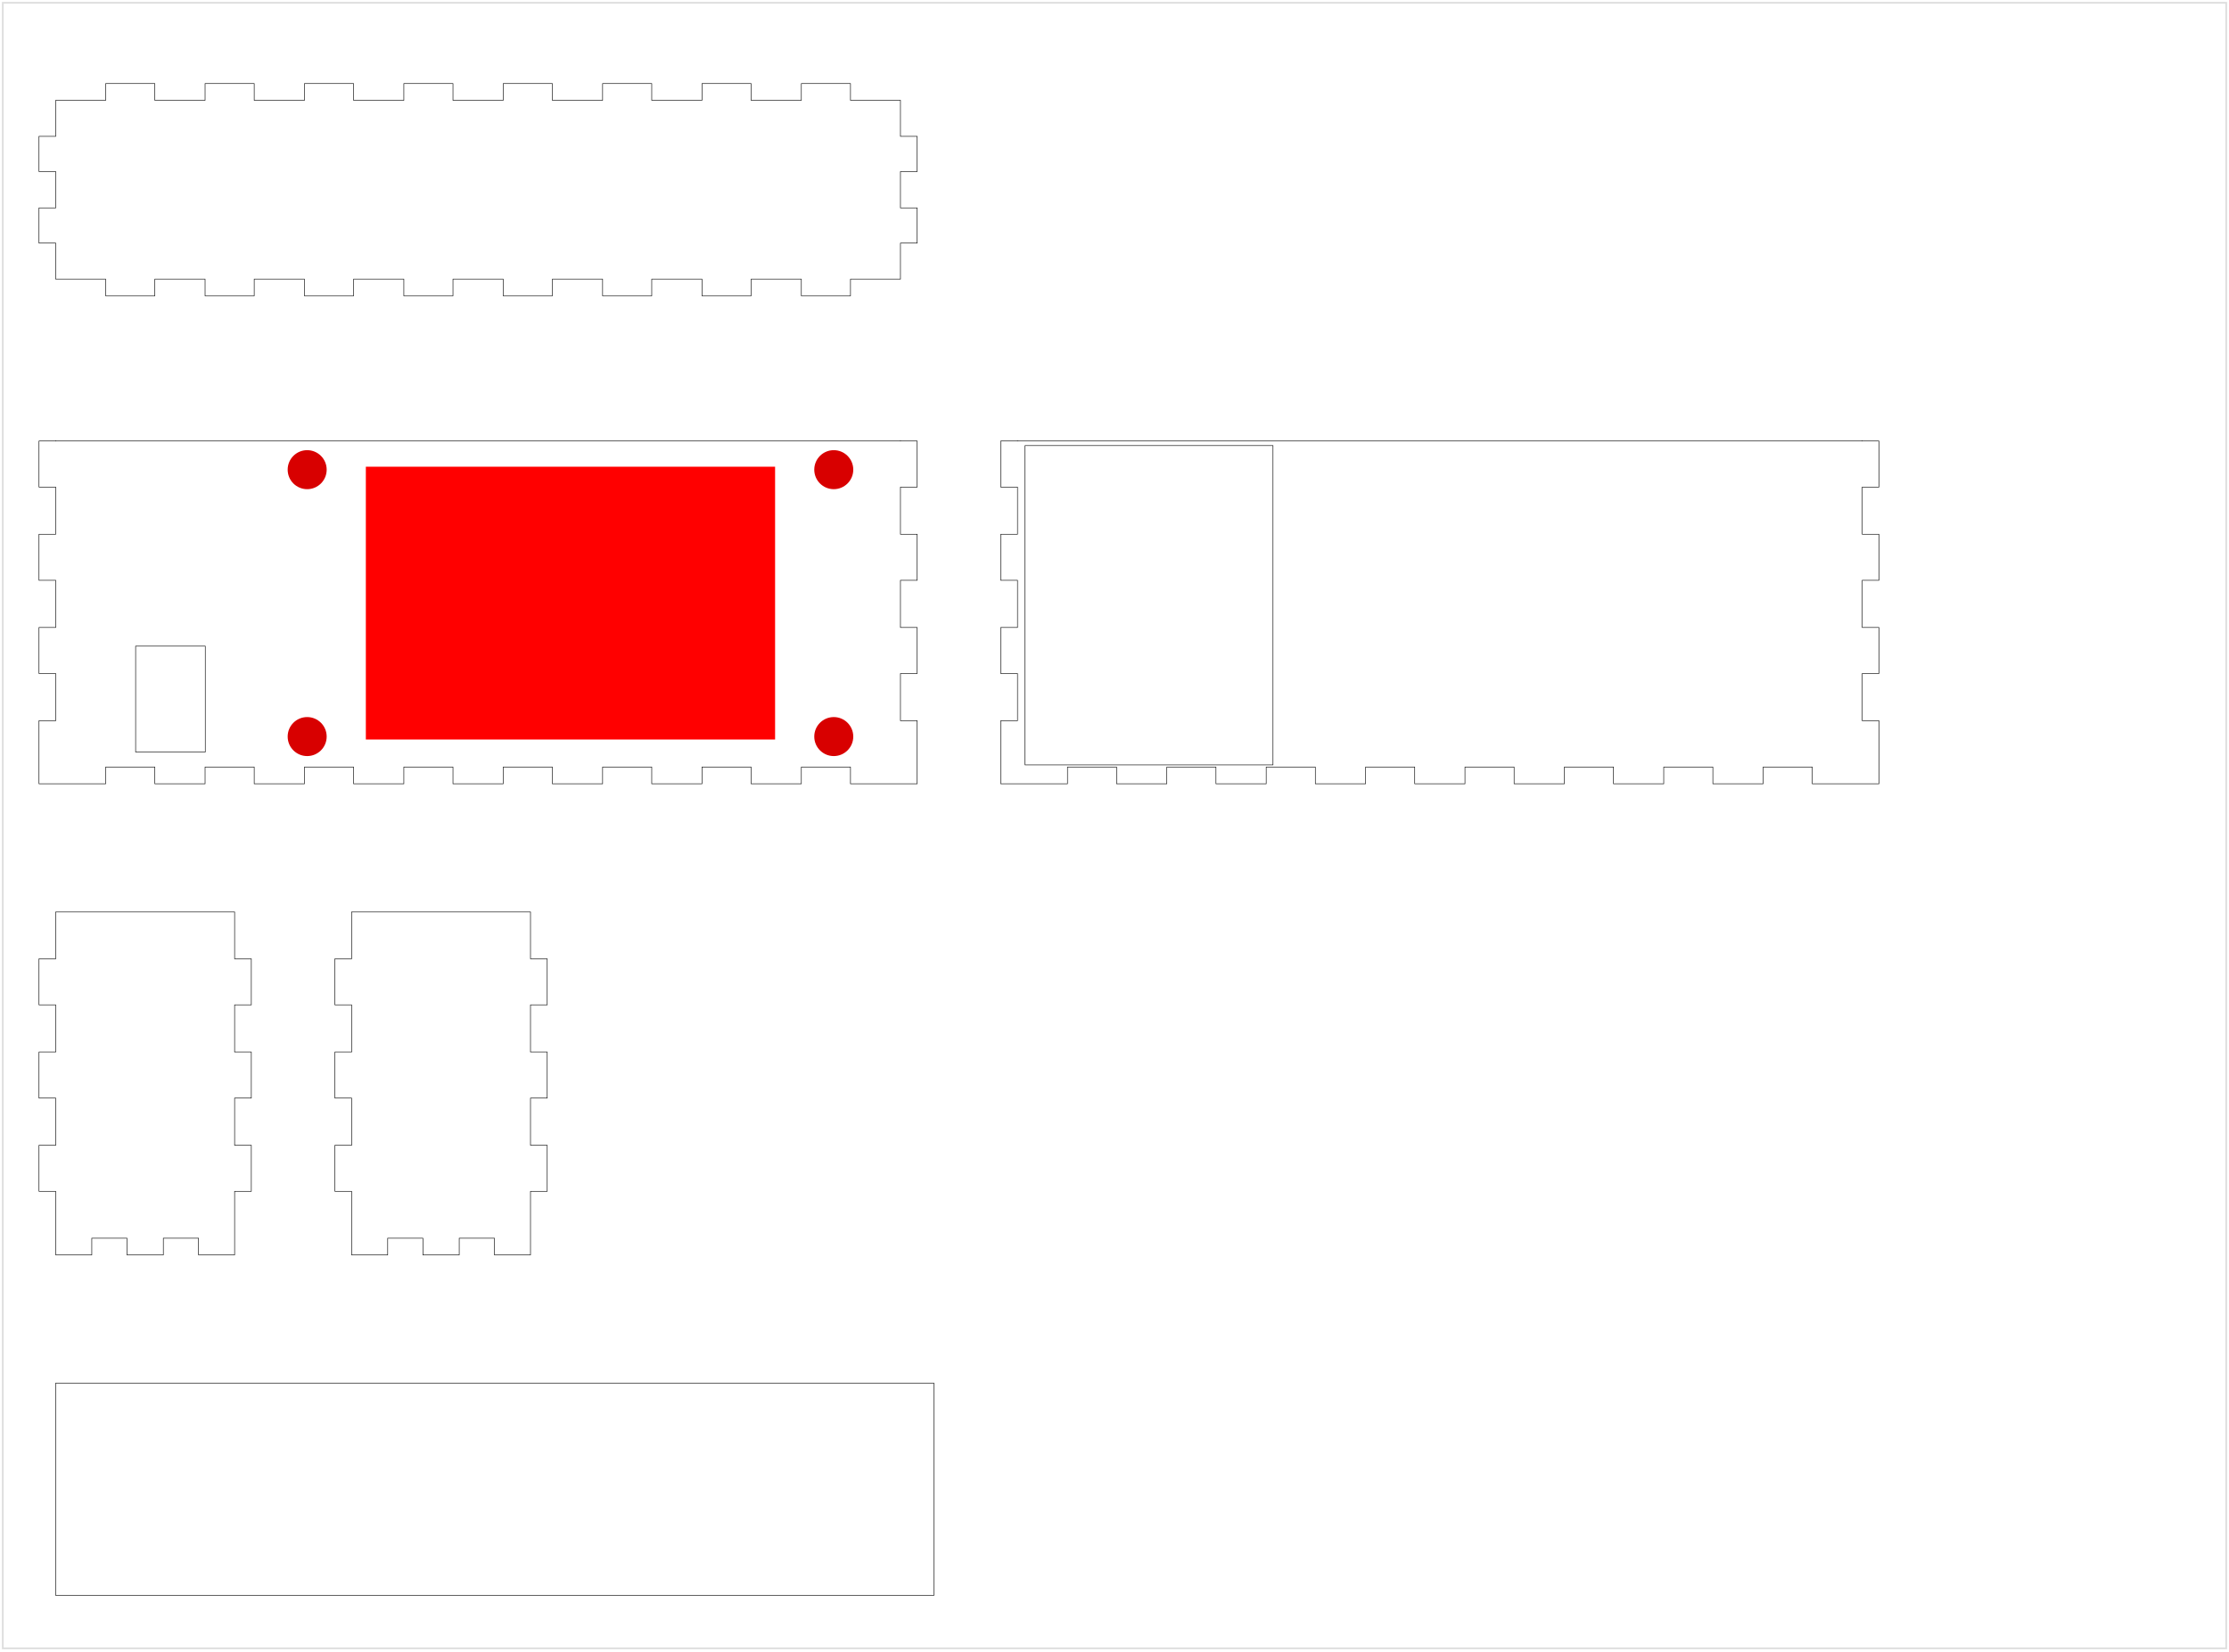
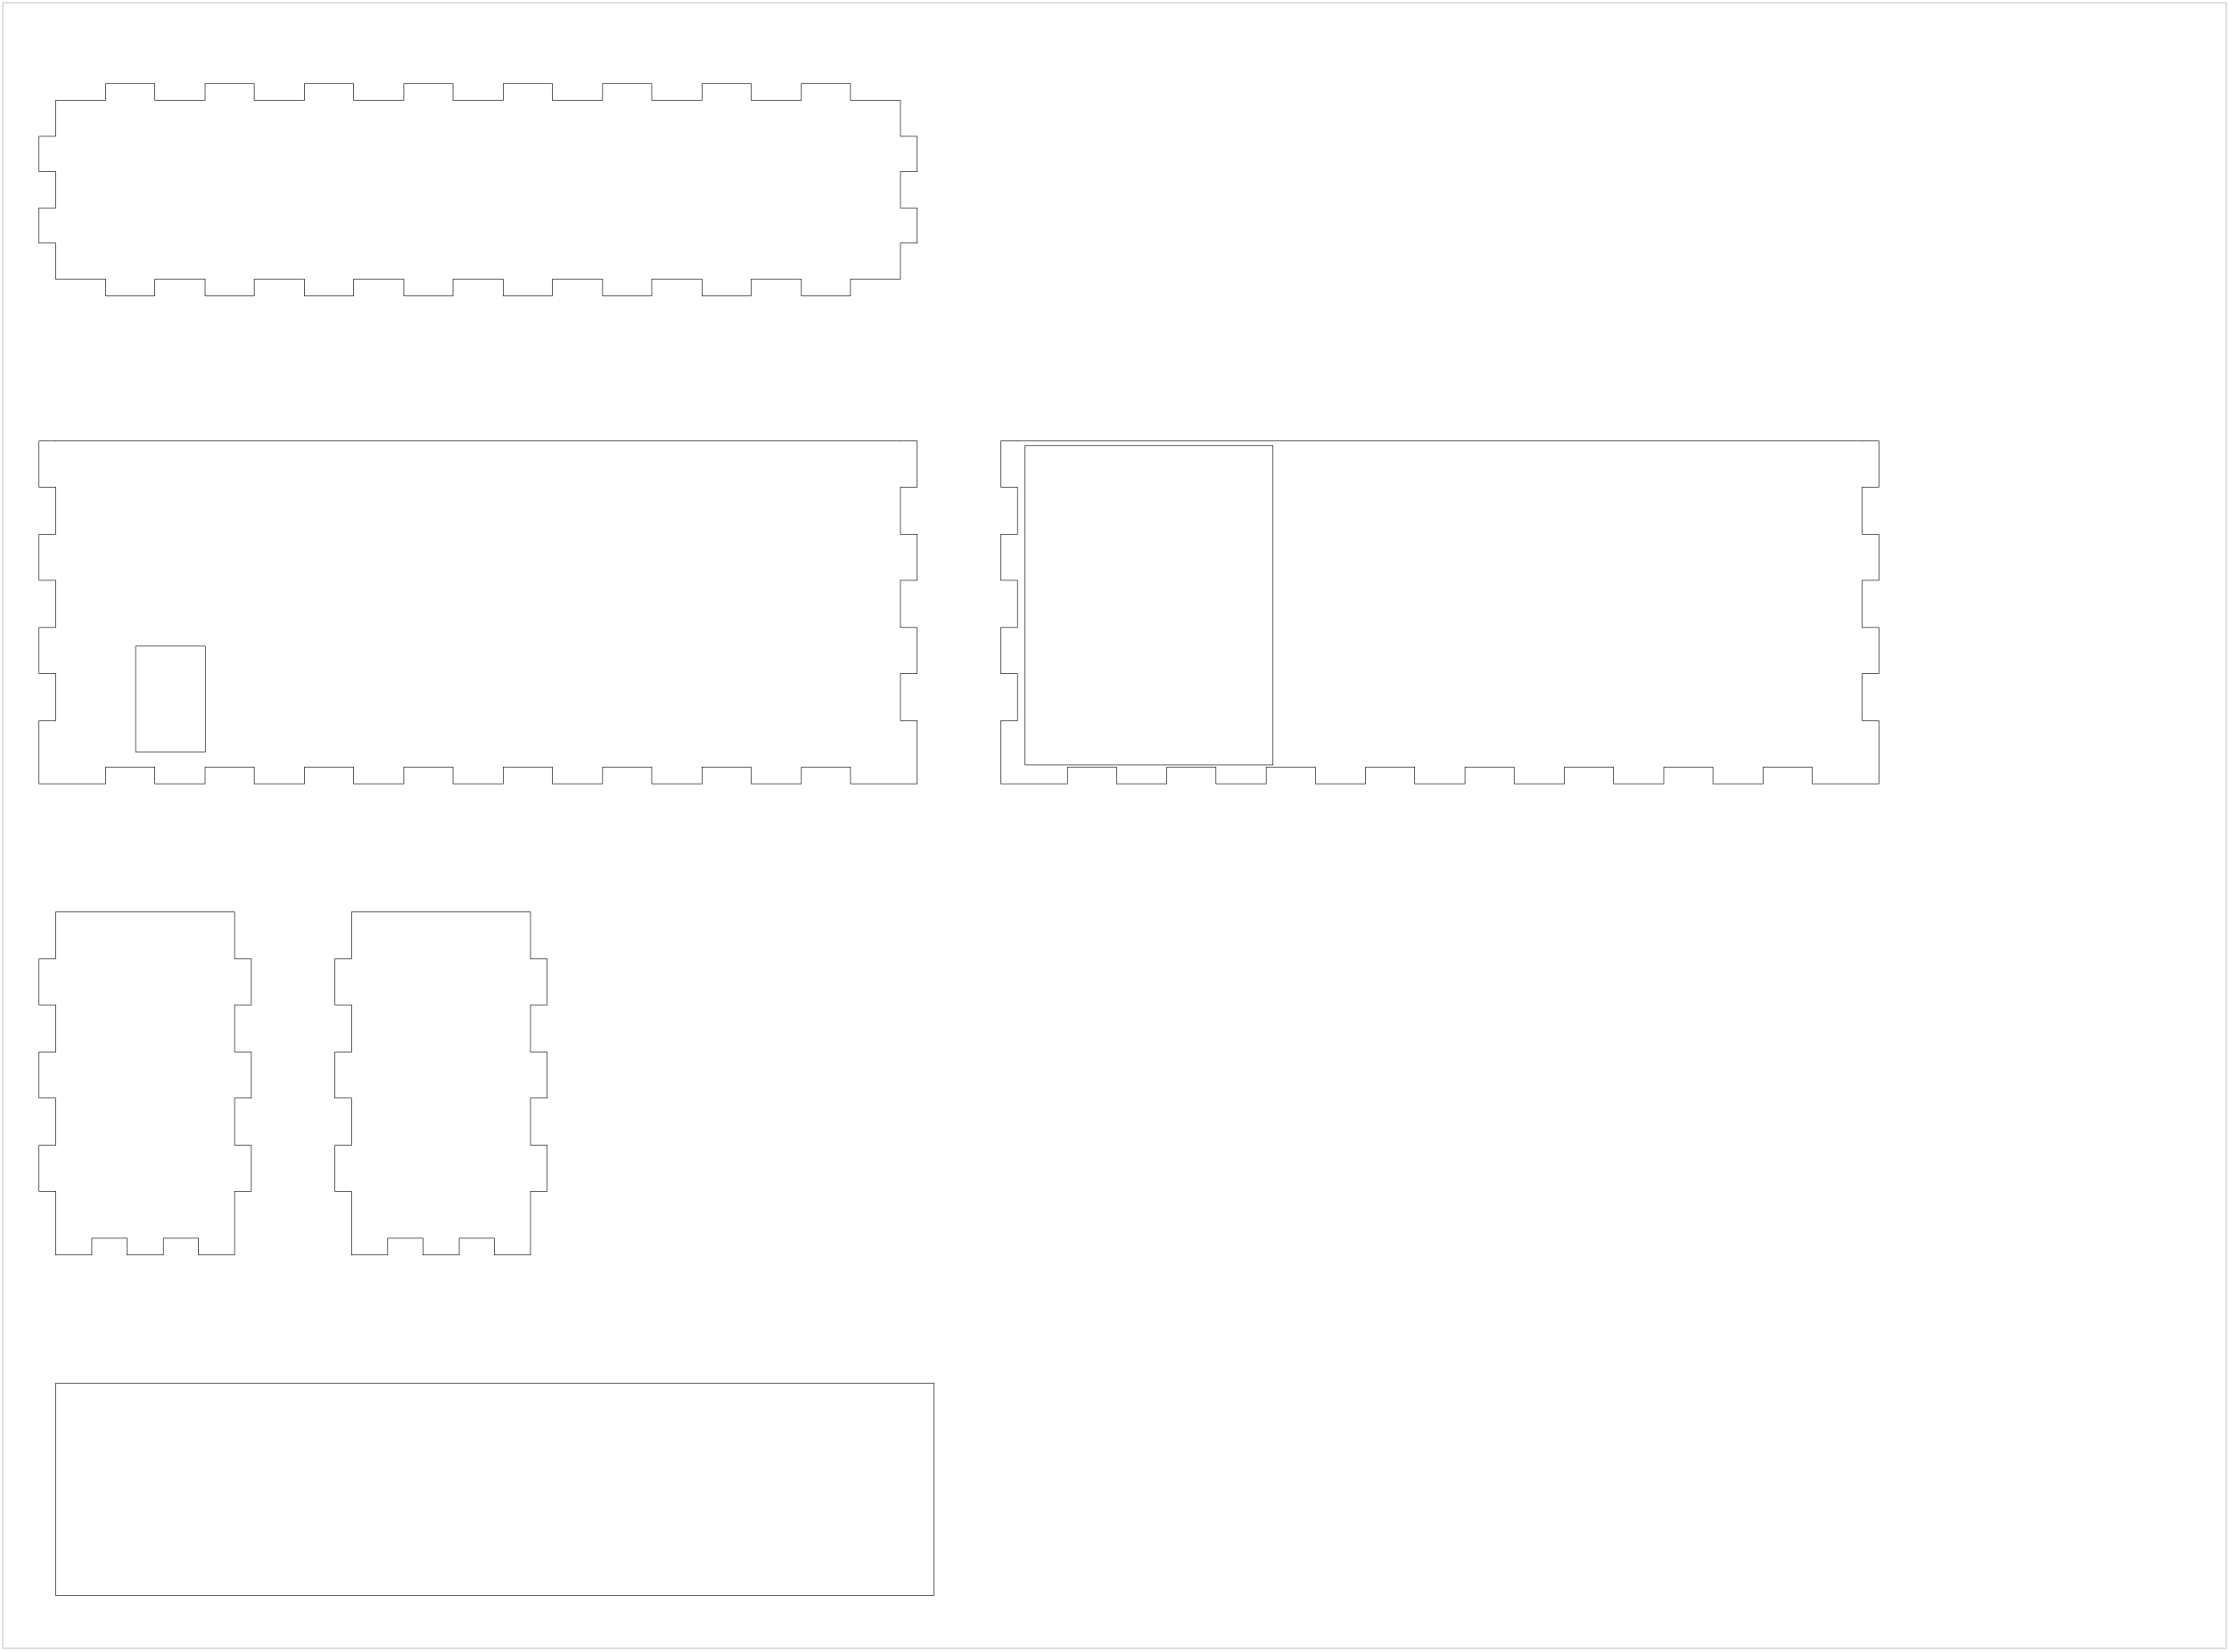
<svg xmlns="http://www.w3.org/2000/svg" viewBox="0 0 400 296.32" width="400mm" height="296.32mm" version="1.1" id="svg7">
  <defs id="defs7">
    </defs>
  <g id="g8" transform="translate(453.4761,361.3121)" />
  <rect x="0.5" y="0.5" width="399" height="295.32" stroke="#ddd" stroke-width="0.3" fill="none" id="rect1" />
  <g id="g1">
    <path d="M 10 18 L 18.917 18 L 18.967 18 L 18.967 15 L 27.784 15 L 27.784 18 L 27.834 18 L 36.751 18 L 36.801 18 L 36.801 15 L 45.618 15 L 45.618 18 L 45.668 18 L 54.585 18 L 54.635 18 L 54.635 15 L 63.452 15 L 63.452 18 L 63.502 18 L 72.419 18 L 72.469 18 L 72.469 15 L 81.287 15 L 81.287 18 L 81.337 18 L 90.254 18 L 90.303 18 L 90.303 15 L 99.121 15 L 99.121 18 L 99.171 18 L 108.088 18 L 108.138 18 L 108.138 15 L 116.955 15 L 116.955 18 L 117.005 18 L 125.922 18 L 125.972 18 L 125.972 15 L 134.789 15 L 134.789 18 L 134.839 18 L 143.756 18 L 143.806 18 L 143.806 15 L 152.623 15 L 152.623 18 L 152.673 18 L 161.59 18 L 161.59 24.42 L 161.59 24.47 L 164.59 24.47 L 164.59 30.79 L 161.59 30.79 L 161.59 30.84 L 161.59 37.26 L 161.59 37.31 L 164.59 37.31 L 164.59 43.63 L 161.59 43.63 L 161.59 43.68 L 161.59 50.1 L 152.673 50.1 L 152.623 50.1 L 152.623 53.1 L 143.806 53.1 L 143.806 50.1 L 143.756 50.1 L 134.839 50.1 L 134.789 50.1 L 134.789 53.1 L 125.972 53.1 L 125.972 50.1 L 125.922 50.1 L 117.005 50.1 L 116.955 50.1 L 116.955 53.1 L 108.138 53.1 L 108.138 50.1 L 108.088 50.1 L 99.171 50.1 L 99.121 50.1 L 99.121 53.1 L 90.303 53.1 L 90.303 50.1 L 90.254 50.1 L 81.337 50.1 L 81.287 50.1 L 81.287 53.1 L 72.469 53.1 L 72.469 50.1 L 72.419 50.1 L 63.502 50.1 L 63.452 50.1 L 63.452 53.1 L 54.635 53.1 L 54.635 50.1 L 54.585 50.1 L 45.668 50.1 L 45.618 50.1 L 45.618 53.1 L 36.801 53.1 L 36.801 50.1 L 36.751 50.1 L 27.834 50.1 L 27.784 50.1 L 27.784 53.1 L 18.967 53.1 L 18.967 50.1 L 18.917 50.1 L 10 50.1 L 10 43.68 L 10 43.63 L 7 43.63 L 7 37.31 L 10 37.31 L 10 37.26 L 10 30.84 L 10 30.79 L 7 30.79 L 7 24.47 L 10 24.47 L 10 24.42 L 10 18 Z" stroke="#000000" stroke-width="0.1" fill="none" id="path1" />
    <rect x="183.944" y="79.971" width="44.5" height="57.3" stroke="#000000" stroke-width="0.1" fill="none" id="rect6-8" />
    <rect x="24.337" y="115.964" width="12.5" height="19" stroke="#000000" stroke-width="0.1" fill="none" id="rect6-2" />
  </g>
  <g id="g2">
    <path d="M 10 79.1 L 161.59 79.1 L 161.59 79.15 L 164.59 79.15 L 164.59 87.416 L 161.59 87.416 L 161.59 87.466 L 161.59 95.831 L 161.59 95.881 L 164.59 95.881 L 164.59 104.147 L 161.59 104.147 L 161.59 104.197 L 161.59 112.563 L 161.59 112.613 L 164.59 112.613 L 164.59 120.879 L 161.59 120.879 L 161.59 120.929 L 161.59 129.294 L 161.59 129.344 L 164.59 129.344 L 164.59 137.61 L 164.59 137.66 L 164.59 140.66 L 152.673 140.66 L 152.623 140.66 L 152.623 137.66 L 143.806 137.66 L 143.806 140.66 L 143.756 140.66 L 134.839 140.66 L 134.789 140.66 L 134.789 137.66 L 125.972 137.66 L 125.972 140.66 L 125.922 140.66 L 117.005 140.66 L 116.955 140.66 L 116.955 137.66 L 108.138 137.66 L 108.138 140.66 L 108.088 140.66 L 99.171 140.66 L 99.121 140.66 L 99.121 137.66 L 90.303 137.66 L 90.303 140.66 L 90.254 140.66 L 81.337 140.66 L 81.287 140.66 L 81.287 137.66 L 72.469 137.66 L 72.469 140.66 L 72.419 140.66 L 63.502 140.66 L 63.452 140.66 L 63.452 137.66 L 54.635 137.66 L 54.635 140.66 L 54.585 140.66 L 45.668 140.66 L 45.618 140.66 L 45.618 137.66 L 36.801 137.66 L 36.801 140.66 L 36.751 140.66 L 27.834 140.66 L 27.784 140.66 L 27.784 137.66 L 18.967 137.66 L 18.967 140.66 L 18.917 140.66 L 10 140.66 L 7 140.66 L 7 137.66 L 7 137.61 L 7 129.344 L 10 129.344 L 10 129.294 L 10 120.929 L 10 120.879 L 7 120.879 L 7 112.613 L 10 112.613 L 10 112.563 L 10 104.197 L 10 104.147 L 7 104.147 L 7 95.881 L 10 95.881 L 10 95.831 L 10 87.466 L 10 87.416 L 7 87.416 L 7 79.15 L 10 79.15 L 10 79.1 Z" stroke="#000000" stroke-width="0.1" fill="none" id="path2" />
  </g>
  <g id="g3">
    <path d="M 182.59 79.1 L 334.18 79.1 L 334.18 79.15 L 337.18 79.15 L 337.18 87.416 L 334.18 87.416 L 334.18 87.466 L 334.18 95.831 L 334.18 95.881 L 337.18 95.881 L 337.18 104.147 L 334.18 104.147 L 334.18 104.197 L 334.18 112.563 L 334.18 112.613 L 337.18 112.613 L 337.18 120.879 L 334.18 120.879 L 334.18 120.929 L 334.18 129.294 L 334.18 129.344 L 337.18 129.344 L 337.18 137.61 L 337.18 137.66 L 337.18 140.66 L 325.263 140.66 L 325.213 140.66 L 325.213 137.66 L 316.396 137.66 L 316.396 140.66 L 316.346 140.66 L 307.429 140.66 L 307.379 140.66 L 307.379 137.66 L 298.562 137.66 L 298.562 140.66 L 298.512 140.66 L 289.595 140.66 L 289.545 140.66 L 289.545 137.66 L 280.728 137.66 L 280.728 140.66 L 280.678 140.66 L 271.761 140.66 L 271.711 140.66 L 271.711 137.66 L 262.894 137.66 L 262.894 140.66 L 262.844 140.66 L 253.927 140.66 L 253.876 140.66 L 253.876 137.66 L 245.059 137.66 L 245.059 140.66 L 245.009 140.66 L 236.092 140.66 L 236.042 140.66 L 236.042 137.66 L 227.225 137.66 L 227.225 140.66 L 227.175 140.66 L 218.258 140.66 L 218.208 140.66 L 218.208 137.66 L 209.391 137.66 L 209.391 140.66 L 209.341 140.66 L 200.424 140.66 L 200.374 140.66 L 200.374 137.66 L 191.557 137.66 L 191.557 140.66 L 191.507 140.66 L 182.59 140.66 L 179.59 140.66 L 179.59 137.66 L 179.59 137.61 L 179.59 129.344 L 182.59 129.344 L 182.59 129.294 L 182.59 120.929 L 182.59 120.879 L 179.59 120.879 L 179.59 112.613 L 182.59 112.613 L 182.59 112.563 L 182.59 104.197 L 182.59 104.147 L 179.59 104.147 L 179.59 95.881 L 182.59 95.881 L 182.59 95.831 L 182.59 87.466 L 182.59 87.416 L 179.59 87.416 L 179.59 79.15 L 182.59 79.15 L 182.59 79.1 Z" stroke="#000000" stroke-width="0.1" fill="none" id="path3" />
  </g>
  <g id="g4">
    <path d="M 10 163.66 L 42.1 163.66 L 42.1 172.026 L 42.1 172.076 L 45.1 172.076 L 45.1 180.341 L 42.1 180.341 L 42.1 180.391 L 42.1 188.757 L 42.1 188.807 L 45.1 188.807 L 45.1 197.073 L 42.1 197.073 L 42.1 197.123 L 42.1 205.489 L 42.1 205.539 L 45.1 205.539 L 45.1 213.804 L 42.1 213.804 L 42.1 213.854 L 42.1 222.22 L 42.1 225.22 L 35.68 225.22 L 35.63 225.22 L 35.63 222.22 L 29.31 222.22 L 29.31 225.22 L 29.26 225.22 L 22.84 225.22 L 22.79 225.22 L 22.79 222.22 L 16.47 222.22 L 16.47 225.22 L 16.42 225.22 L 10 225.22 L 10 222.22 L 10 213.854 L 10 213.804 L 7 213.804 L 7 205.539 L 10 205.539 L 10 205.489 L 10 197.123 L 10 197.073 L 7 197.073 L 7 188.807 L 10 188.807 L 10 188.757 L 10 180.391 L 10 180.341 L 7 180.341 L 7 172.076 L 10 172.076 L 10 172.026 L 10 163.66 Z" stroke="#000000" stroke-width="0.1" fill="none" id="path4" />
  </g>
  <g id="g5">
    <path d="M 63.1 163.66 L 95.2 163.66 L 95.2 172.026 L 95.2 172.076 L 98.2 172.076 L 98.2 180.341 L 95.2 180.341 L 95.2 180.391 L 95.2 188.757 L 95.2 188.807 L 98.2 188.807 L 98.2 197.073 L 95.2 197.073 L 95.2 197.123 L 95.2 205.489 L 95.2 205.539 L 98.2 205.539 L 98.2 213.804 L 95.2 213.804 L 95.2 213.854 L 95.2 222.22 L 95.2 225.22 L 88.78 225.22 L 88.73 225.22 L 88.73 222.22 L 82.41 222.22 L 82.41 225.22 L 82.36 225.22 L 75.94 225.22 L 75.89 225.22 L 75.89 222.22 L 69.57 222.22 L 69.57 225.22 L 69.52 225.22 L 63.1 225.22 L 63.1 222.22 L 63.1 213.854 L 63.1 213.804 L 60.1 213.804 L 60.1 205.539 L 63.1 205.539 L 63.1 205.489 L 63.1 197.123 L 63.1 197.073 L 60.1 197.073 L 60.1 188.807 L 63.1 188.807 L 63.1 188.757 L 63.1 180.391 L 63.1 180.341 L 60.1 180.341 L 60.1 172.076 L 63.1 172.076 L 63.1 172.026 L 63.1 163.66 Z" stroke="#000000" stroke-width="0.1" fill="none" id="path5" />
  </g>
  <g id="g6">
    <rect x="10" y="248.22" width="157.59" height="38.1" stroke="#000000" stroke-width="0.1" fill="none" id="rect6" />
  </g>
-   <g id="g10">
-     <rect x="51.622" y="80.49" width="101.5" height="55.5" stroke="#000000" stroke-width="0.1" fill="none" id="pcb_size" style="display:none;stroke:none;stroke-width:0;stroke-dasharray:none" />
-     <g id="g9" transform="translate(-148.3784,-94.20974)">
-       <circle style="fill:#d80000;fill-opacity:1;stroke-width:0.265" id="path9" cx="298" cy="226.4" r="3.5" />
-       <circle style="fill:#d80000;fill-opacity:1;stroke-width:0.265" id="path9-5" cx="203.5" cy="226.4" r="3.5" />
-       <circle style="fill:#d80000;fill-opacity:1;stroke-width:0.265" id="path9-1" cx="298" cy="178.5" r="3.5" />
-       <circle style="fill:#d80000;fill-opacity:1;stroke-width:0.265" id="path9-11" cx="203.5" cy="178.5" r="3.5" />
+   <g id="g10" style="fill:none">
+     <rect x="51.622" y="80.49" width="101.5" height="55.5" stroke="#000000" stroke-width="0.1" fill="none" id="pcb_size" style="display:none;stroke:none;stroke-width:0;stroke-dasharray:none;fill:none" />
+     <g id="g9" transform="translate(-148.3784,-94.20974)" style="fill:none">
+       <circle style="fill:none;fill-opacity:1;stroke-width:0.265" id="path9" cx="298" cy="226.4" r="3.5" />
+       <circle style="fill:none;fill-opacity:1;stroke-width:0.265" id="path9-5" cx="203.5" cy="226.4" r="3.5" />
+       <circle style="fill:none;fill-opacity:1;stroke-width:0.265" id="path9-1" cx="298" cy="178.5" r="3.5" />
+       <circle style="fill:none;fill-opacity:1;stroke-width:0.265" id="path9-11" cx="203.5" cy="178.5" r="3.5" />
    </g>
-     <rect style="fill:#ff0000;stroke-width:0.265" id="touchscreen_cutout" width="73.44" height="48.96" x="-139.092" y="-132.72" transform="scale(-1)" ry="0" />
+     <rect style="fill:none;stroke-width:0.265" id="touchscreen_cutout" width="73.44" height="48.96" x="-139.092" y="-132.72" transform="scale(-1)" ry="0" />
  </g>
</svg>
